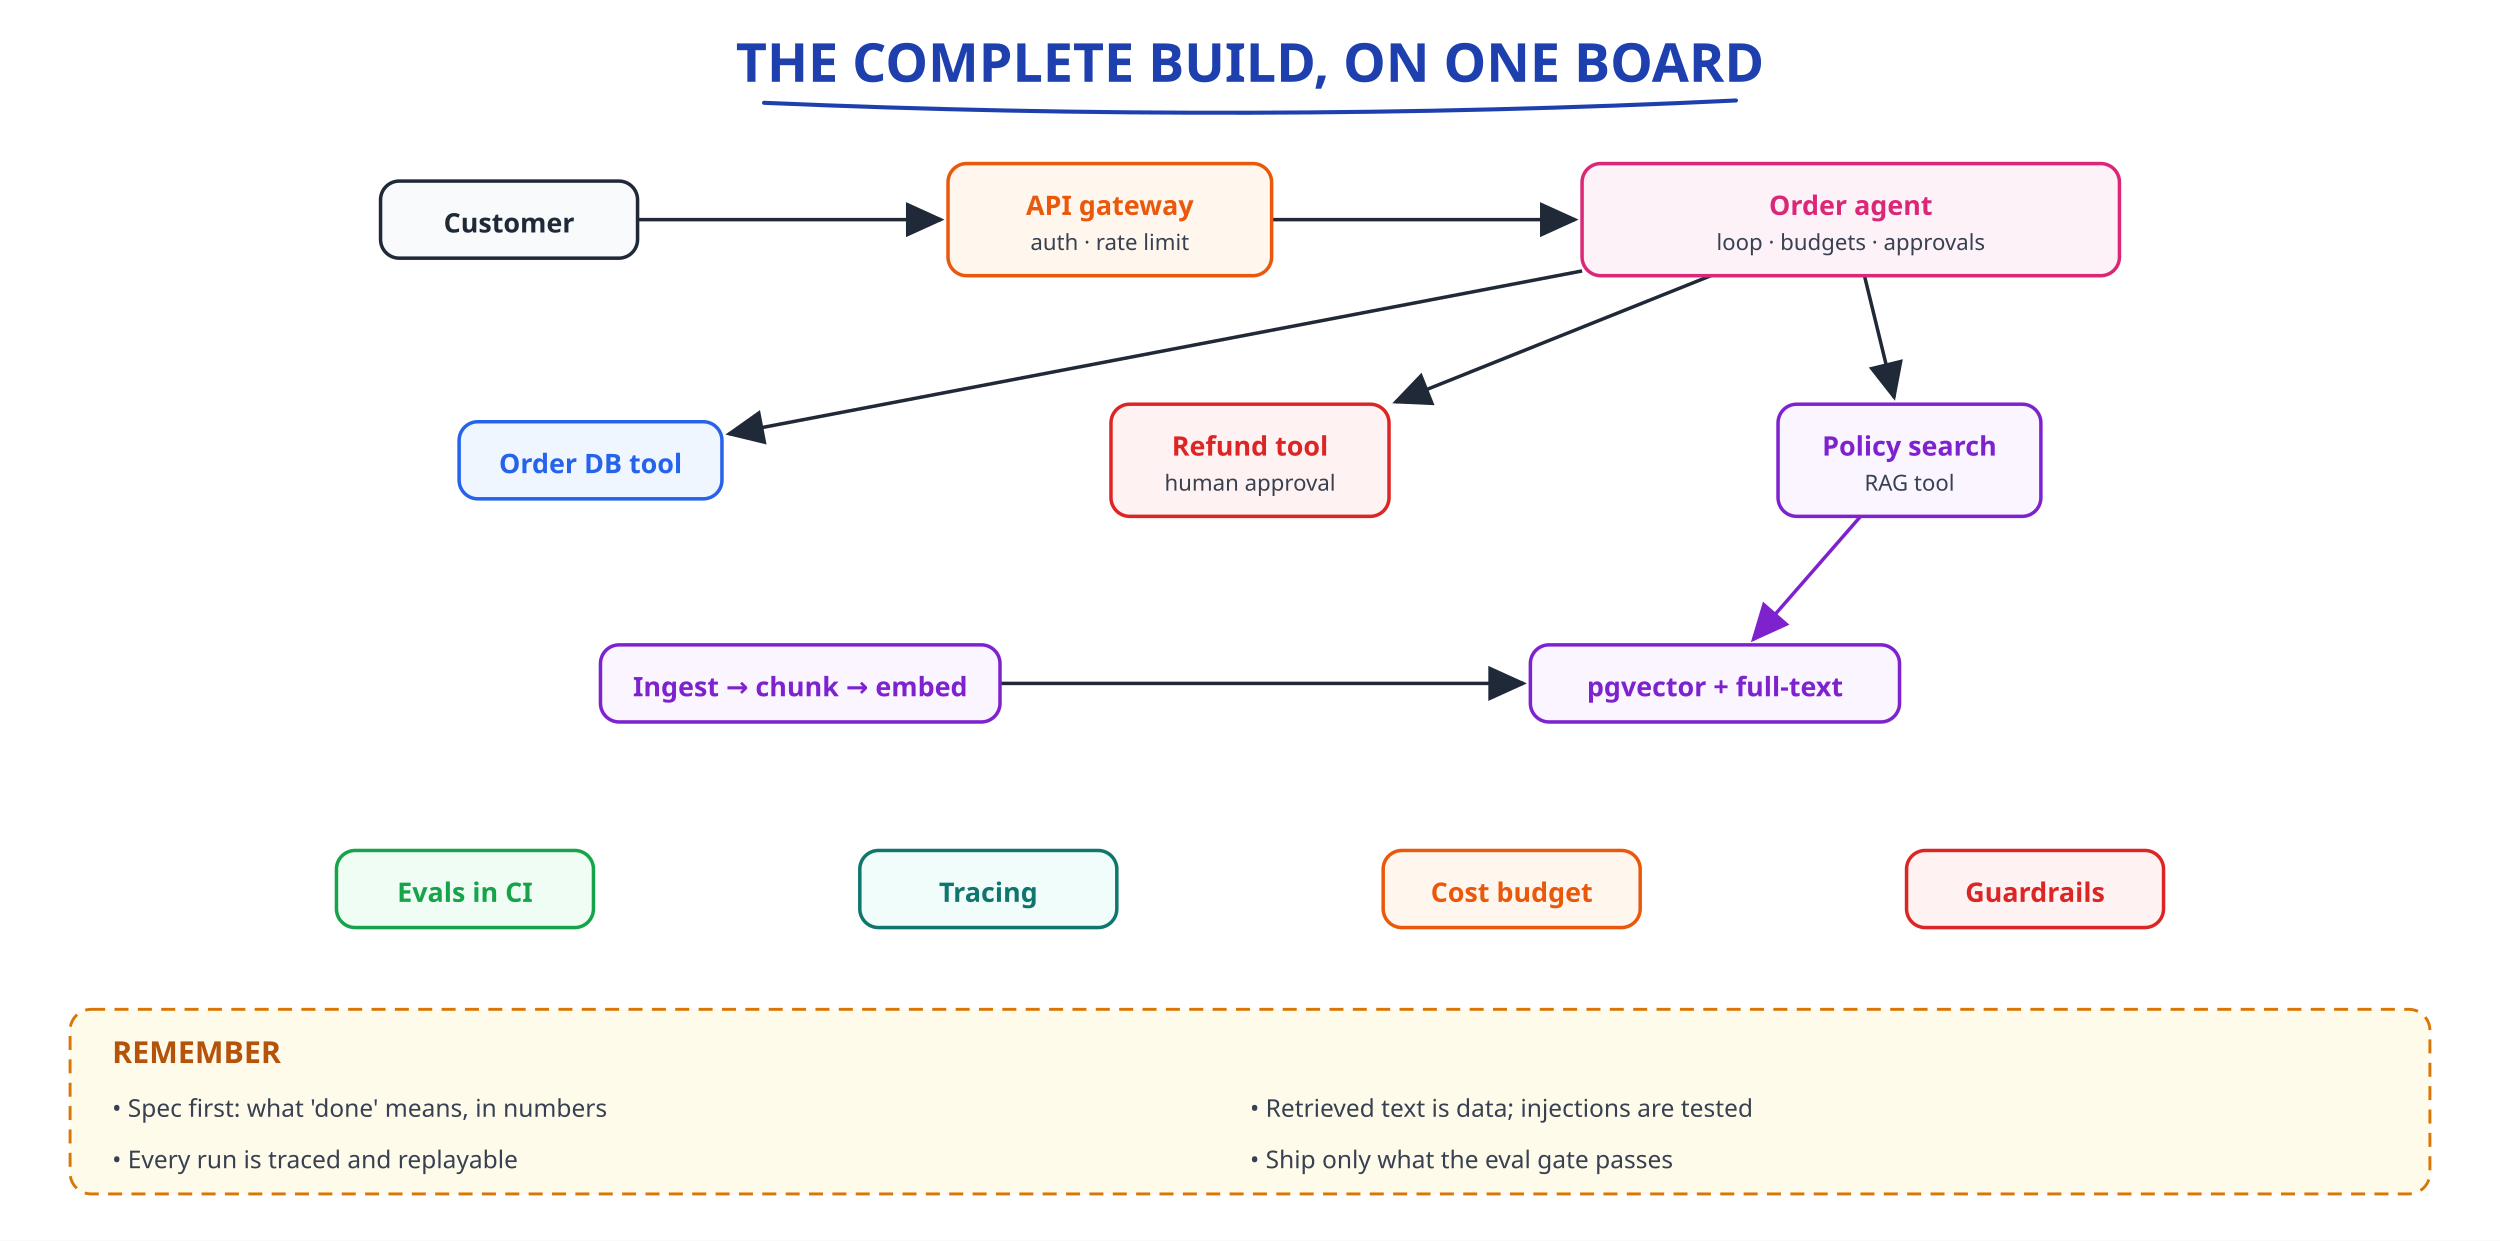
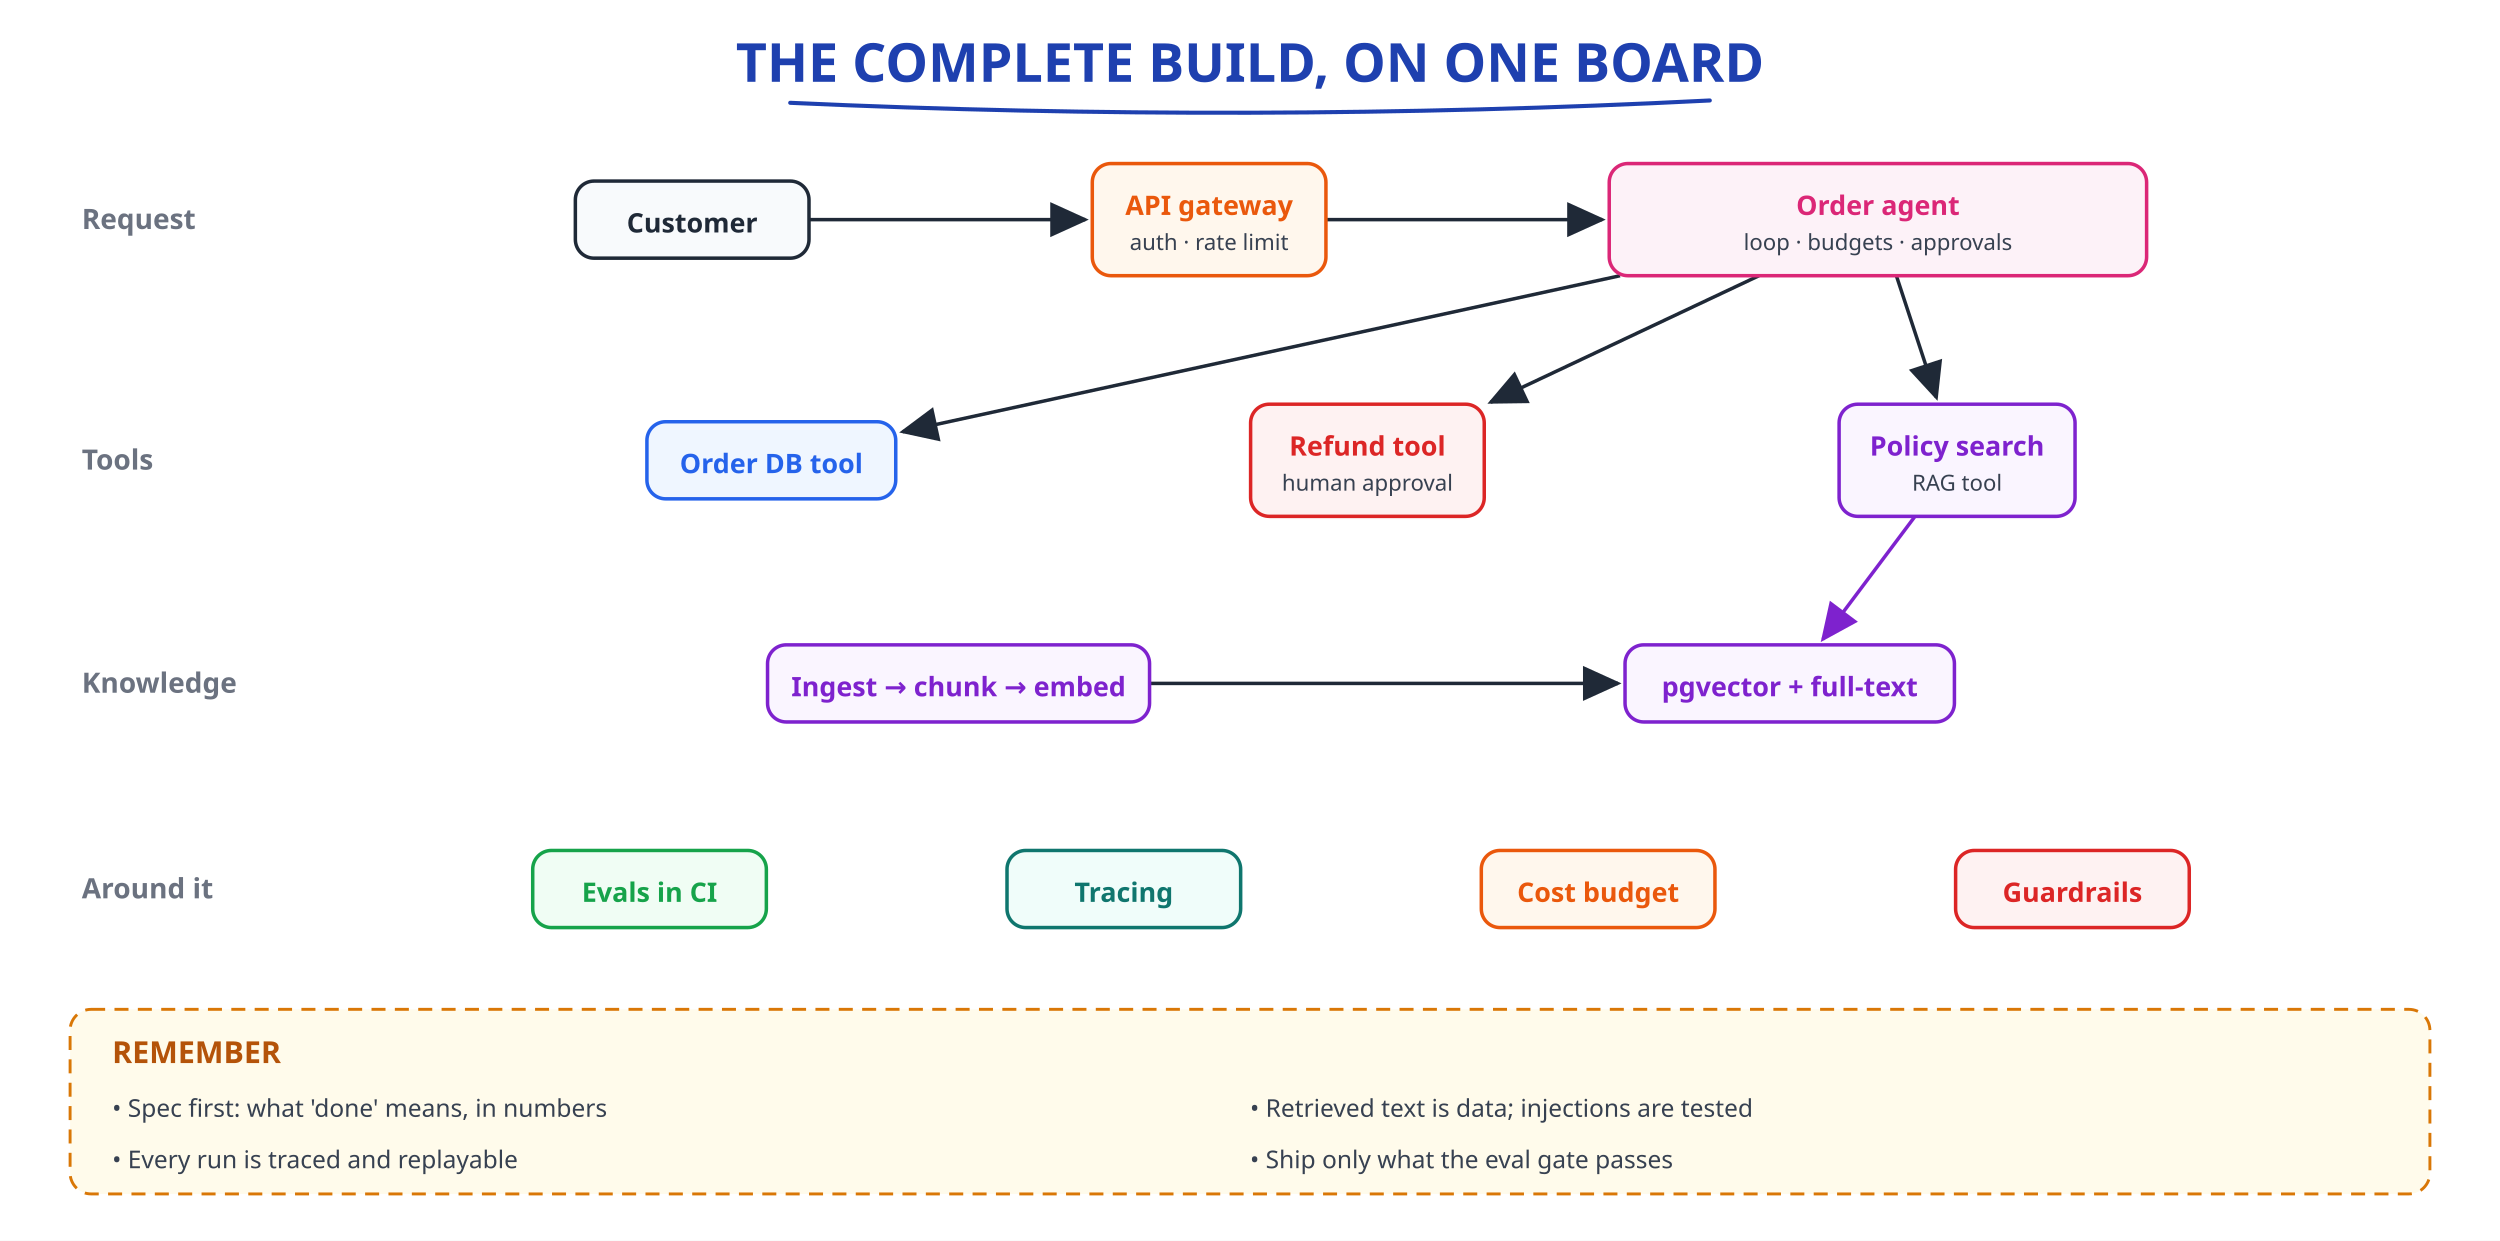
<svg xmlns="http://www.w3.org/2000/svg" width="2140" height="1062" viewBox="0 0 2140 1062">
  <defs>
    <marker id="ah-blue" markerWidth="12" markerHeight="10" refX="10" refY="5" orient="auto">
      <path d="M0,0 L11,5 L0,10 z" fill="#2563eb" />
    </marker>
    <marker id="ah-green" markerWidth="12" markerHeight="10" refX="10" refY="5" orient="auto">
      <path d="M0,0 L11,5 L0,10 z" fill="#16a34a" />
    </marker>
    <marker id="ah-orange" markerWidth="12" markerHeight="10" refX="10" refY="5" orient="auto">
      <path d="M0,0 L11,5 L0,10 z" fill="#ea580c" />
    </marker>
    <marker id="ah-purple" markerWidth="12" markerHeight="10" refX="10" refY="5" orient="auto">
      <path d="M0,0 L11,5 L0,10 z" fill="#7e22ce" />
    </marker>
    <marker id="ah-pink" markerWidth="12" markerHeight="10" refX="10" refY="5" orient="auto">
      <path d="M0,0 L11,5 L0,10 z" fill="#db2777" />
    </marker>
    <marker id="ah-red" markerWidth="12" markerHeight="10" refX="10" refY="5" orient="auto">
      <path d="M0,0 L11,5 L0,10 z" fill="#dc2626" />
    </marker>
    <marker id="ah-ink" markerWidth="12" markerHeight="10" refX="10" refY="5" orient="auto">
      <path d="M0,0 L11,5 L0,10 z" fill="#1f2937" />
    </marker>
    <marker id="ah-teal" markerWidth="12" markerHeight="10" refX="10" refY="5" orient="auto">
      <path d="M0,0 L11,5 L0,10 z" fill="#0f766e" />
    </marker>
  </defs>
  <rect width="2140" height="1062" fill="#ffffff" />
  <text x="1070.0" y="70" font-family="Marker Felt" font-size="46" fill="#1e40af" text-anchor="middle" font-weight="bold">THE COMPLETE BUILD, ON ONE BOARD</text>
-   <path d="M654.0,88 Q1070.0,106 1486.0,86" stroke="#1e40af" stroke-width="3.5" fill="none" stroke-linecap="round" />
-   <line x1="545.75" y1="188.0" x2="805.5" y2="188.0" stroke="#1f2937" stroke-width="3" marker-end="url(#ah-ink)" />
-   <line x1="1088.5" y1="188.0" x2="1348.25" y2="188.0" stroke="#1f2937" stroke-width="3" marker-end="url(#ah-ink)" />
-   <line x1="1354.25" y1="231.921" x2="623.894" y2="371.391" stroke="#1f2937" stroke-width="3" marker-end="url(#ah-ink)" />
-   <line x1="1464.425" y1="236.0" x2="1194.57" y2="344.099" stroke="#1f2937" stroke-width="3" marker-end="url(#ah-ink)" />
-   <line x1="1595.959" y1="236.0" x2="1621.369" y2="340.171" stroke="#1f2937" stroke-width="3" marker-end="url(#ah-ink)" />
-   <line x1="856.0" y1="585.0" x2="1304.0" y2="585.0" stroke="#1f2937" stroke-width="3" marker-end="url(#ah-ink)" />
-   <line x1="1592.657" y1="442.0" x2="1500.71" y2="547.477" stroke="#7e22ce" stroke-width="3" marker-end="url(#ah-purple)" />
-   <rect x="325.75" y="155.0" width="220" height="66" rx="16" fill="#f8fafc" stroke="#1f2937" stroke-width="3" />
-   <text x="435.75" y="199.0" font-family="Chalkboard SE" font-size="23" fill="#1f2937" text-anchor="middle" font-weight="bold">Customer</text>
-   <rect x="811.5" y="140.0" width="277" height="96" rx="16" fill="#fff7ed" stroke="#ea580c" stroke-width="3" />
-   <text x="950.0" y="184.0" font-family="Chalkboard SE" font-size="23" fill="#ea580c" text-anchor="middle" font-weight="bold">API gateway</text>
-   <text x="950.0" y="214.0" font-family="Chalkboard SE" font-size="19" fill="#374151" text-anchor="middle">auth · rate limit</text>
-   <rect x="1354.25" y="140.0" width="460" height="96" rx="16" fill="#fdf2f8" stroke="#db2777" stroke-width="3" />
-   <text x="1584.25" y="184.0" font-family="Chalkboard SE" font-size="23" fill="#db2777" text-anchor="middle" font-weight="bold">Order agent</text>
-   <text x="1584.25" y="214.0" font-family="Chalkboard SE" font-size="19" fill="#374151" text-anchor="middle">loop · budgets · approvals</text>
-   <rect x="393.0" y="361.0" width="225" height="66" rx="16" fill="#eff6ff" stroke="#2563eb" stroke-width="3" />
-   <text x="505.5" y="405.0" font-family="Chalkboard SE" font-size="23" fill="#2563eb" text-anchor="middle" font-weight="bold">Order DB tool</text>
-   <rect x="951.0" y="346.0" width="238" height="96" rx="16" fill="#fef2f2" stroke="#dc2626" stroke-width="3" />
-   <text x="1070.0" y="390.0" font-family="Chalkboard SE" font-size="23" fill="#dc2626" text-anchor="middle" font-weight="bold">Refund tool</text>
-   <text x="1070.0" y="420.0" font-family="Chalkboard SE" font-size="19" fill="#374151" text-anchor="middle">human approval</text>
-   <rect x="1522.0" y="346.0" width="225" height="96" rx="16" fill="#faf5ff" stroke="#7e22ce" stroke-width="3" />
-   <text x="1634.5" y="390.0" font-family="Chalkboard SE" font-size="23" fill="#7e22ce" text-anchor="middle" font-weight="bold">Policy search</text>
-   <text x="1634.5" y="420.0" font-family="Chalkboard SE" font-size="19" fill="#374151" text-anchor="middle">RAG tool</text>
-   <rect x="514.0" y="552.0" width="342" height="66" rx="16" fill="#faf5ff" stroke="#7e22ce" stroke-width="3" />
-   <text x="685.0" y="596.0" font-family="Chalkboard SE" font-size="23" fill="#7e22ce" text-anchor="middle" font-weight="bold">Ingest → chunk → embed</text>
-   <rect x="1310.0" y="552.0" width="316" height="66" rx="16" fill="#faf5ff" stroke="#7e22ce" stroke-width="3" />
-   <text x="1468.0" y="596.0" font-family="Chalkboard SE" font-size="23" fill="#7e22ce" text-anchor="middle" font-weight="bold">pgvector + full-text</text>
-   <rect x="288.0" y="728.0" width="220" height="66" rx="16" fill="#f0fdf4" stroke="#16a34a" stroke-width="3" />
-   <text x="398.0" y="772.0" font-family="Chalkboard SE" font-size="23" fill="#16a34a" text-anchor="middle" font-weight="bold">Evals in CI</text>
-   <rect x="736.0" y="728.0" width="220" height="66" rx="16" fill="#f0fdfa" stroke="#0f766e" stroke-width="3" />
-   <text x="846.0" y="772.0" font-family="Chalkboard SE" font-size="23" fill="#0f766e" text-anchor="middle" font-weight="bold">Tracing</text>
-   <rect x="1184.0" y="728.0" width="220" height="66" rx="16" fill="#fff7ed" stroke="#ea580c" stroke-width="3" />
-   <text x="1294.0" y="772.0" font-family="Chalkboard SE" font-size="23" fill="#ea580c" text-anchor="middle" font-weight="bold">Cost budget</text>
-   <rect x="1632.0" y="728.0" width="220" height="66" rx="16" fill="#fef2f2" stroke="#dc2626" stroke-width="3" />
-   <text x="1742.0" y="772.0" font-family="Chalkboard SE" font-size="23" fill="#dc2626" text-anchor="middle" font-weight="bold">Guardrails</text>
+   <path d="M676.422,88 Q1070.0,106 1463.578,86" stroke="#1e40af" stroke-width="3.5" fill="none" stroke-linecap="round" />
+   <text x="70" y="196.0" font-family="Marker Felt" font-size="24" fill="#6b7280" font-weight="bold">Request</text>
+   <text x="70" y="402.0" font-family="Marker Felt" font-size="24" fill="#6b7280" font-weight="bold">Tools</text>
+   <text x="70" y="593.0" font-family="Marker Felt" font-size="24" fill="#6b7280" font-weight="bold">Knowledge</text>
+   <text x="70" y="769.0" font-family="Marker Felt" font-size="24" fill="#6b7280" font-weight="bold">Around it</text>
+   <line x1="692.5" y1="188.0" x2="929.0" y2="188.0" stroke="#1f2937" stroke-width="3" marker-end="url(#ah-ink)" />
+   <line x1="1135.0" y1="188.0" x2="1371.5" y2="188.0" stroke="#1f2937" stroke-width="3" marker-end="url(#ah-ink)" />
+   <line x1="1386.783" y1="236.0" x2="772.621" y2="369.564" stroke="#1f2937" stroke-width="3" marker-end="url(#ah-ink)" />
+   <line x1="1505.678" y1="236.0" x2="1275.943" y2="344.3" stroke="#1f2937" stroke-width="3" marker-end="url(#ah-ink)" />
+   <line x1="1623.288" y1="236.0" x2="1657.595" y2="340.3" stroke="#1f2937" stroke-width="3" marker-end="url(#ah-ink)" />
+   <line x1="984.016" y1="585.0" x2="1385.031" y2="585.0" stroke="#1f2937" stroke-width="3" marker-end="url(#ah-ink)" />
+   <line x1="1639.258" y1="442.0" x2="1560.358" y2="547.2" stroke="#7e22ce" stroke-width="3" marker-end="url(#ah-purple)" />
+   <rect x="492.5" y="155.0" width="200" height="66" rx="16" fill="#f8fafc" stroke="#1f2937" stroke-width="3" />
+   <text x="592.5" y="199.0" font-family="Chalkboard SE" font-size="23" fill="#1f2937" text-anchor="middle" font-weight="bold">Customer</text>
+   <rect x="935.0" y="140.0" width="200" height="96" rx="16" fill="#fff7ed" stroke="#ea580c" stroke-width="3" />
+   <text x="1035.0" y="184.0" font-family="Chalkboard SE" font-size="23" fill="#ea580c" text-anchor="middle" font-weight="bold">API gateway</text>
+   <text x="1035.0" y="214.0" font-family="Chalkboard SE" font-size="19" fill="#374151" text-anchor="middle">auth · rate limit</text>
+   <rect x="1377.5" y="140.0" width="460" height="96" rx="16" fill="#fdf2f8" stroke="#db2777" stroke-width="3" />
+   <text x="1607.5" y="184.0" font-family="Chalkboard SE" font-size="23" fill="#db2777" text-anchor="middle" font-weight="bold">Order agent</text>
+   <text x="1607.5" y="214.0" font-family="Chalkboard SE" font-size="19" fill="#374151" text-anchor="middle">loop · budgets · approvals</text>
+   <rect x="553.758" y="361.0" width="213.0" height="66" rx="16" fill="#eff6ff" stroke="#2563eb" stroke-width="3" />
+   <text x="660.258" y="405.0" font-family="Chalkboard SE" font-size="23" fill="#2563eb" text-anchor="middle" font-weight="bold">Order DB tool</text>
+   <rect x="1070.516" y="346.0" width="200" height="96" rx="16" fill="#fef2f2" stroke="#dc2626" stroke-width="3" />
+   <text x="1170.516" y="390.0" font-family="Chalkboard SE" font-size="23" fill="#dc2626" text-anchor="middle" font-weight="bold">Refund tool</text>
+   <text x="1170.516" y="420.0" font-family="Chalkboard SE" font-size="19" fill="#374151" text-anchor="middle">human approval</text>
+   <rect x="1574.273" y="346.0" width="201.969" height="96" rx="16" fill="#faf5ff" stroke="#7e22ce" stroke-width="3" />
+   <text x="1675.258" y="390.0" font-family="Chalkboard SE" font-size="23" fill="#7e22ce" text-anchor="middle" font-weight="bold">Policy search</text>
+   <text x="1675.258" y="420.0" font-family="Chalkboard SE" font-size="19" fill="#374151" text-anchor="middle">RAG tool</text>
+   <rect x="657.016" y="552.0" width="327.0" height="66" rx="16" fill="#faf5ff" stroke="#7e22ce" stroke-width="3" />
+   <text x="820.516" y="596.0" font-family="Chalkboard SE" font-size="23" fill="#7e22ce" text-anchor="middle" font-weight="bold">Ingest → chunk → embed</text>
+   <rect x="1391.031" y="552.0" width="281.953" height="66" rx="16" fill="#faf5ff" stroke="#7e22ce" stroke-width="3" />
+   <text x="1532.008" y="596.0" font-family="Chalkboard SE" font-size="23" fill="#7e22ce" text-anchor="middle" font-weight="bold">pgvector + full-text</text>
+   <rect x="456.0" y="728.0" width="200" height="66" rx="16" fill="#f0fdf4" stroke="#16a34a" stroke-width="3" />
+   <text x="556.0" y="772.0" font-family="Chalkboard SE" font-size="23" fill="#16a34a" text-anchor="middle" font-weight="bold">Evals in CI</text>
+   <rect x="862.0" y="728.0" width="200" height="66" rx="16" fill="#f0fdfa" stroke="#0f766e" stroke-width="3" />
+   <text x="962.0" y="772.0" font-family="Chalkboard SE" font-size="23" fill="#0f766e" text-anchor="middle" font-weight="bold">Tracing</text>
+   <rect x="1268.0" y="728.0" width="200" height="66" rx="16" fill="#fff7ed" stroke="#ea580c" stroke-width="3" />
+   <text x="1368.0" y="772.0" font-family="Chalkboard SE" font-size="23" fill="#ea580c" text-anchor="middle" font-weight="bold">Cost budget</text>
+   <rect x="1674.0" y="728.0" width="200" height="66" rx="16" fill="#fef2f2" stroke="#dc2626" stroke-width="3" />
+   <text x="1774.0" y="772.0" font-family="Chalkboard SE" font-size="23" fill="#dc2626" text-anchor="middle" font-weight="bold">Guardrails</text>
  <rect x="60" y="864" width="2020" height="158" rx="18" fill="#fffbeb" stroke="#d97706" stroke-width="2.5" stroke-dasharray="12 8" />
  <text x="96" y="910" font-family="Marker Felt" font-size="26" fill="#b45309" font-weight="bold">REMEMBER</text>
  <text x="96.0" y="956" font-family="Chalkboard SE" font-size="21" fill="#374151">• Spec first: what 'done' means, in numbers</text>
  <text x="1070.0" y="956" font-family="Chalkboard SE" font-size="21" fill="#374151">• Retrieved text is data; injections are tested</text>
  <text x="96.0" y="1000" font-family="Chalkboard SE" font-size="21" fill="#374151">• Every run is traced and replayable</text>
  <text x="1070.0" y="1000" font-family="Chalkboard SE" font-size="21" fill="#374151">• Ship only what the eval gate passes</text>
</svg>
